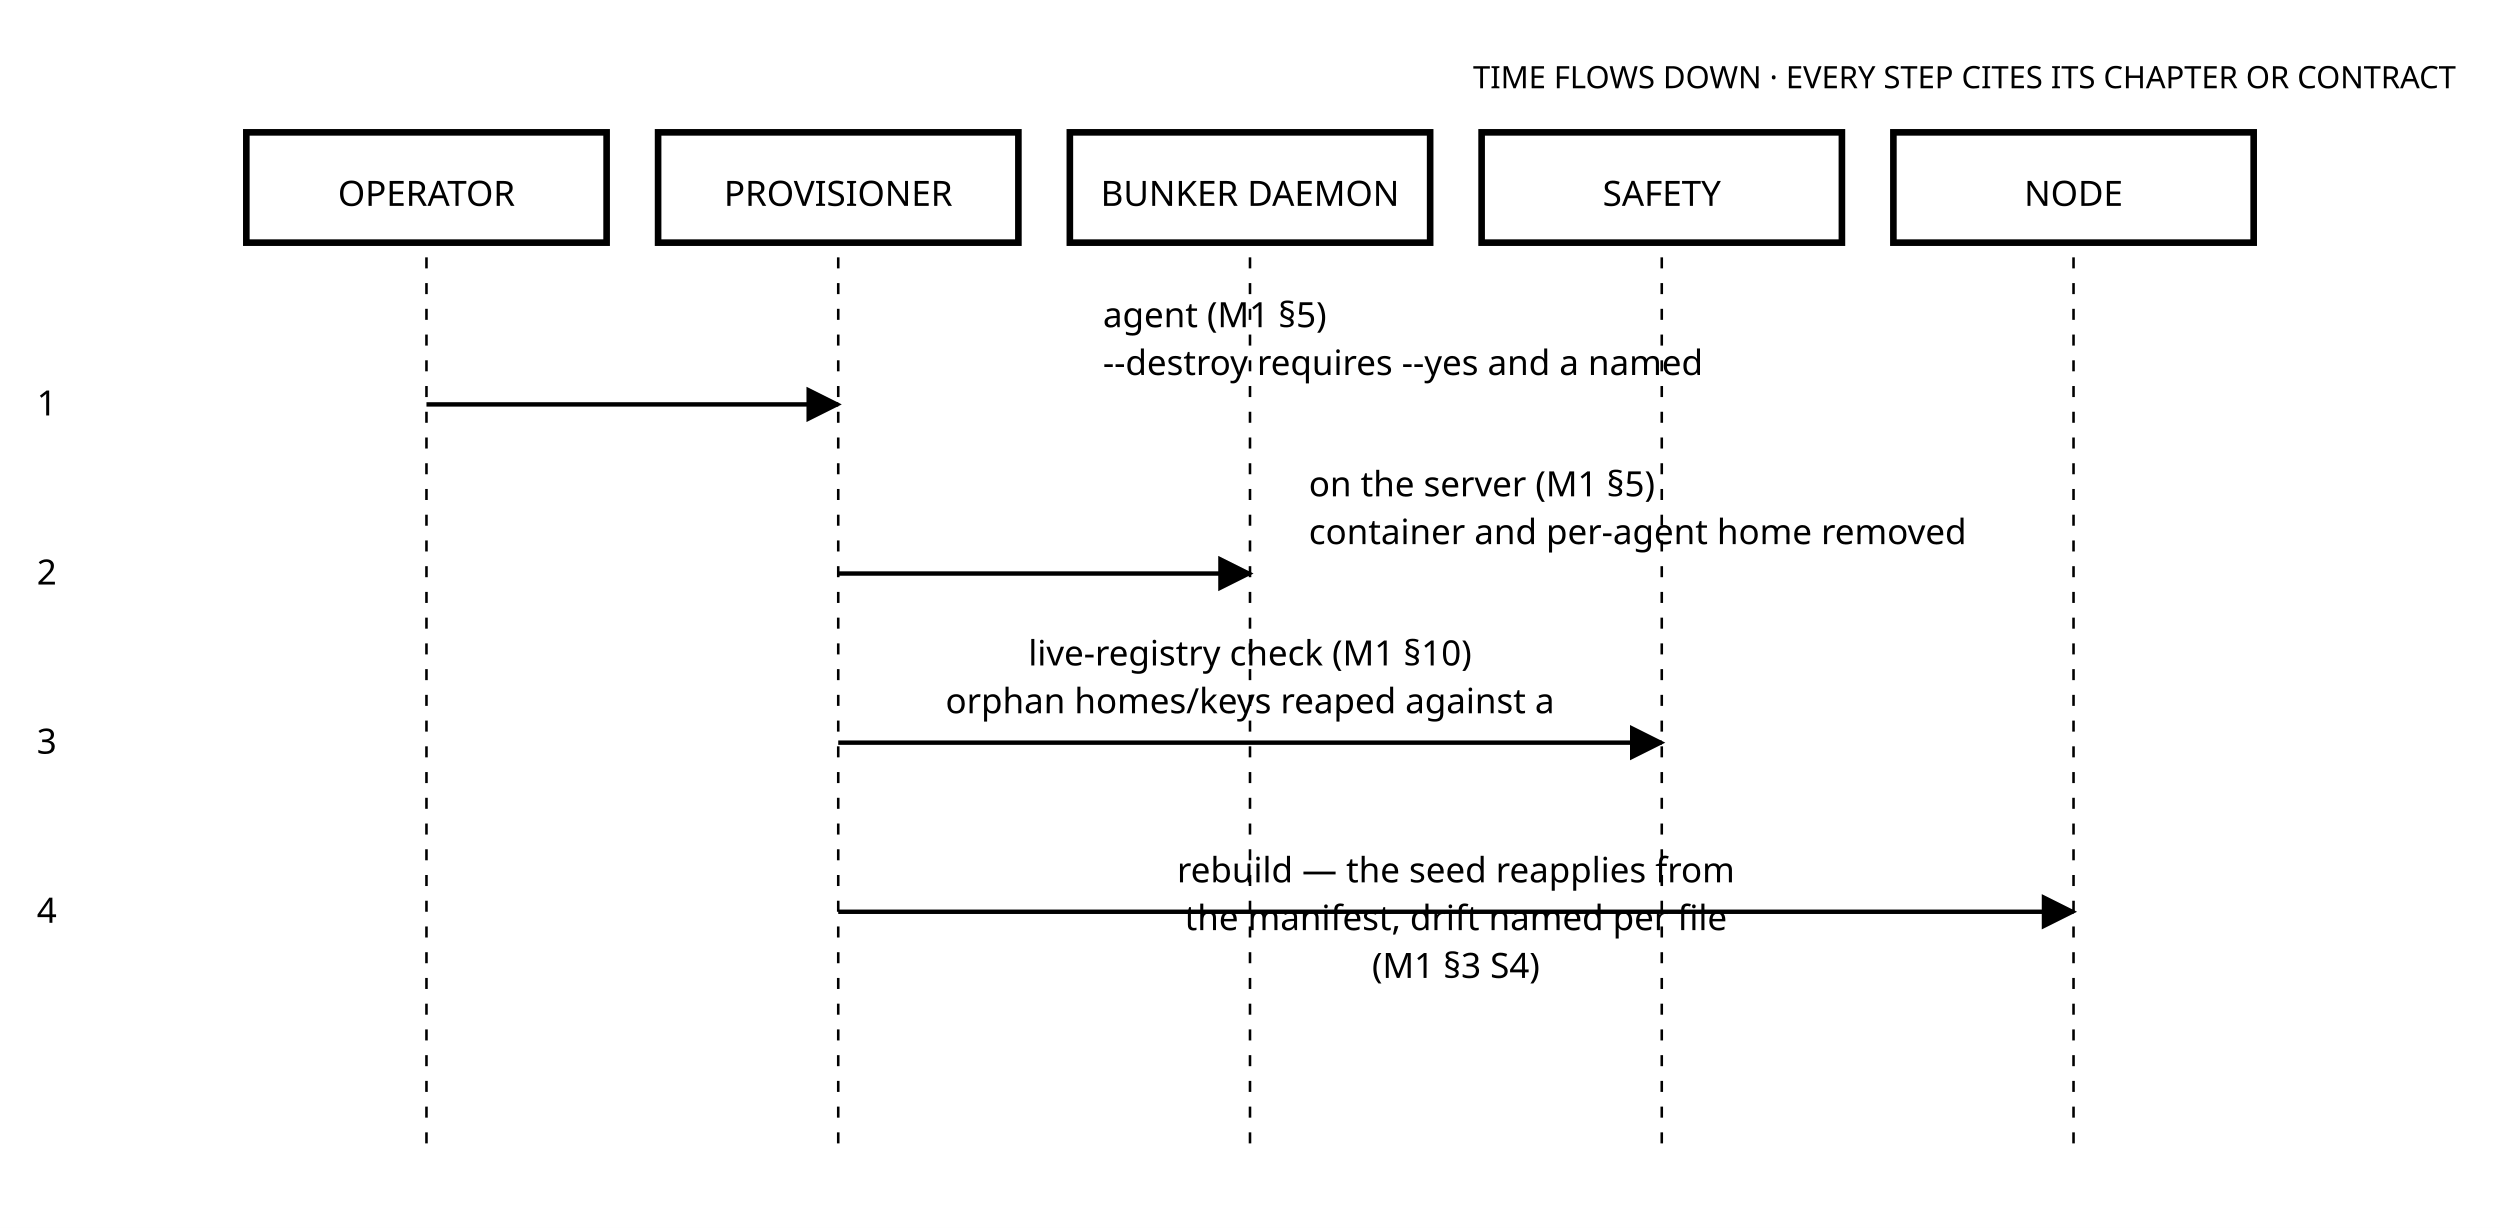
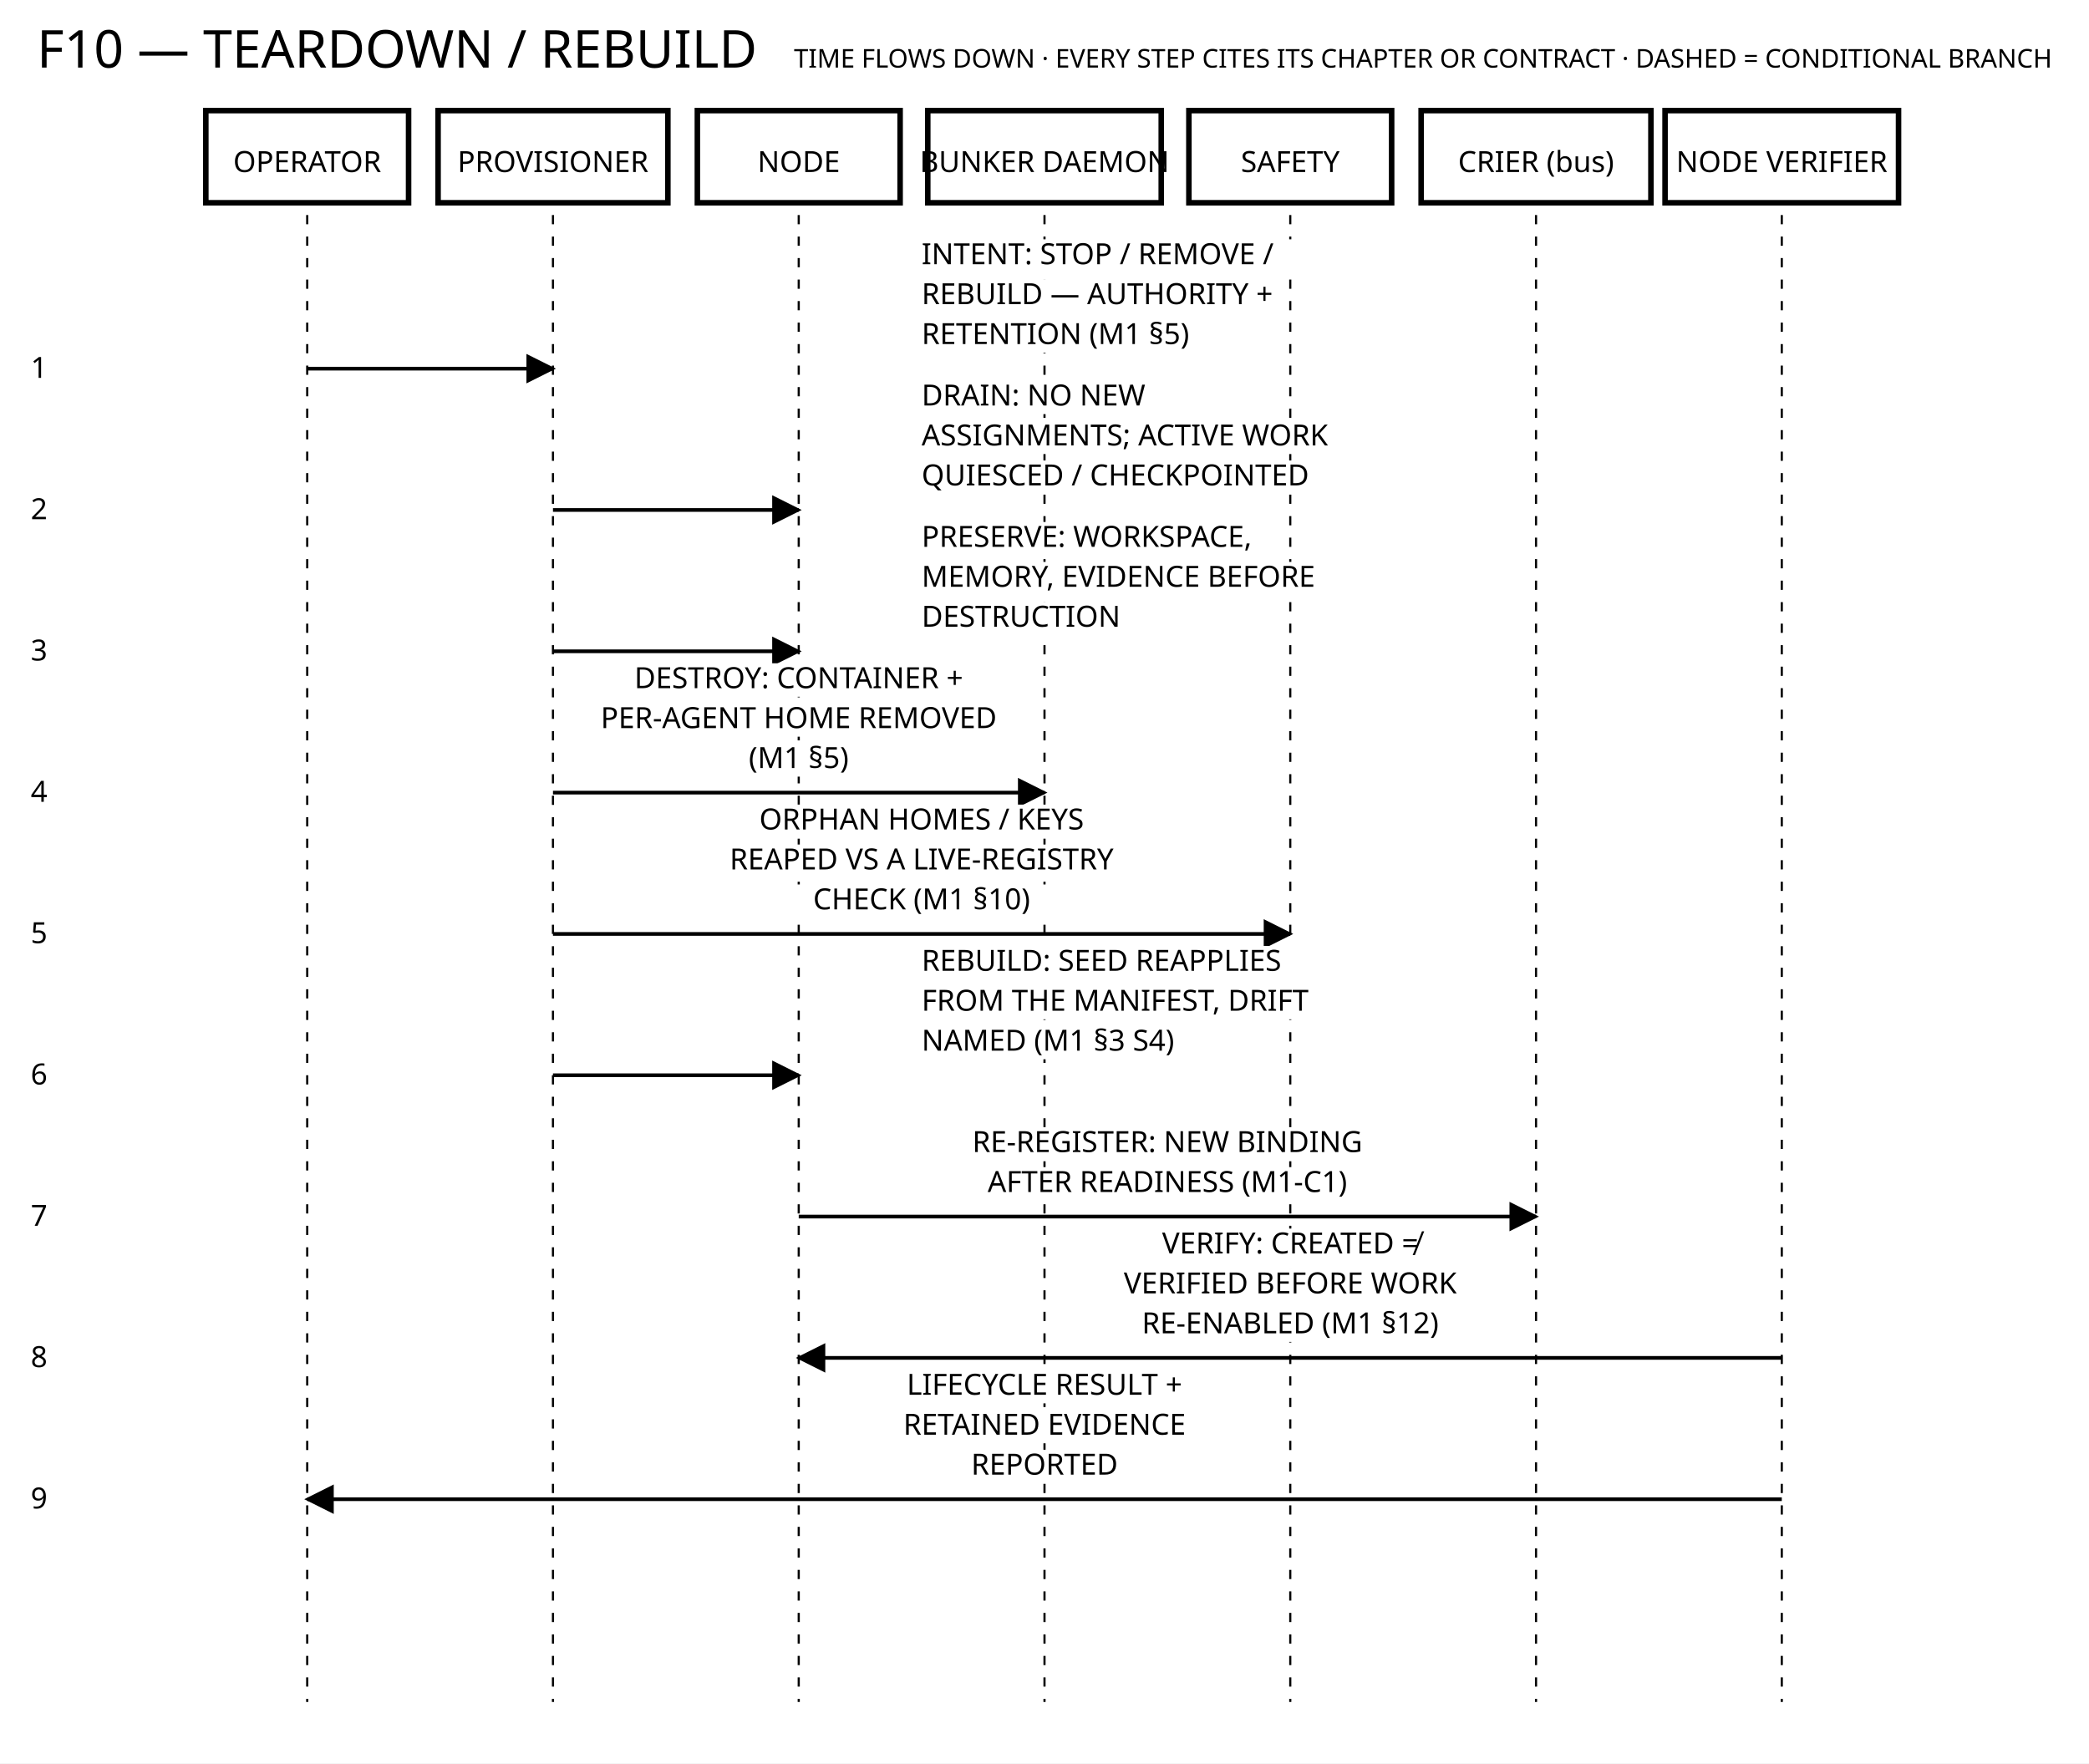
- <svg xmlns="http://www.w3.org/2000/svg" width="170.0mm" height="83.5mm" viewBox="0 0 680 334.0" preserveAspectRatio="xMidYMid meet">
-   <rect width="680" height="334.0" fill="#ffffff" />
+ <svg xmlns="http://www.w3.org/2000/svg" width="170.0mm" height="143.5mm" viewBox="0 0 680 574.0" preserveAspectRatio="xMidYMid meet">
+   <rect width="680" height="574.0" fill="#ffffff" />
  <defs>
    <marker id="ar" viewBox="0 0 10 10" refX="9" refY="5" markerWidth="8" markerHeight="8" orient="auto">
      <path d="M0,0 L10,5 L0,10 z" fill="#000000" />
    </marker>
  </defs>
  <g font-family="Routed Gothic Narrow, Routed Gothic, sans-serif">
-     <text x="668.0" y="24.0" font-size="8.40" fill="#000000" text-anchor="end">TIME FLOWS DOWN · EVERY STEP CITES ITS CHAPTER OR CONTRACT</text>
-     <rect x="67.0" y="36.0" width="98.0" height="30.0" fill="#ffffff" stroke="#000000" stroke-width="1.8" />
-     <text x="116.0" y="56.0" font-size="9.50" fill="#000000" text-anchor="middle">OPERATOR</text>
-     <polyline points="116.0,70.0 116.0,314.0" fill="none" stroke="#000000" stroke-width="0.7" stroke-dasharray="3 4" />
-     <rect x="179.0" y="36.0" width="98.0" height="30.0" fill="#ffffff" stroke="#000000" stroke-width="1.8" />
-     <text x="228.0" y="56.0" font-size="9.50" fill="#000000" text-anchor="middle">PROVISIONER</text>
-     <polyline points="228.0,70.0 228.0,314.0" fill="none" stroke="#000000" stroke-width="0.7" stroke-dasharray="3 4" />
-     <rect x="291.0" y="36.0" width="98.0" height="30.0" fill="#ffffff" stroke="#000000" stroke-width="1.8" />
+     <text x="12.0" y="22.0" font-size="17.00" fill="#000000" text-anchor="start">F10 — TEARDOWN / REBUILD</text>
+     <text x="668.0" y="22.0" font-size="8.40" fill="#000000" text-anchor="end">TIME FLOWS DOWN · EVERY STEP CITES ITS CHAPTER OR CONTRACT · DASHED = CONDITIONAL BRANCH</text>
+     <rect x="67.0" y="36.0" width="66.0" height="30.0" fill="#ffffff" stroke="#000000" stroke-width="1.8" />
+     <text x="100.0" y="56.0" font-size="9.50" fill="#000000" text-anchor="middle">OPERATOR</text>
+     <polyline points="100.0,70.0 100.0,554.0" fill="none" stroke="#000000" stroke-width="0.7" stroke-dasharray="3 4" />
+     <rect x="142.6" y="36.0" width="74.8" height="30.0" fill="#ffffff" stroke="#000000" stroke-width="1.8" />
+     <text x="180.0" y="56.0" font-size="9.50" fill="#000000" text-anchor="middle">PROVISIONER</text>
+     <polyline points="180.0,70.0 180.0,554.0" fill="none" stroke="#000000" stroke-width="0.7" stroke-dasharray="3 4" />
+     <rect x="227.0" y="36.0" width="66.0" height="30.0" fill="#ffffff" stroke="#000000" stroke-width="1.8" />
+     <text x="260.0" y="56.0" font-size="9.50" fill="#000000" text-anchor="middle">NODE</text>
+     <polyline points="260.0,70.0 260.0,554.0" fill="none" stroke="#000000" stroke-width="0.7" stroke-dasharray="3 4" />
+     <rect x="302.0" y="36.0" width="76.0" height="30.0" fill="#ffffff" stroke="#000000" stroke-width="1.8" />
    <text x="340.0" y="56.0" font-size="9.50" fill="#000000" text-anchor="middle">BUNKER DAEMON</text>
-     <polyline points="340.0,70.0 340.0,314.0" fill="none" stroke="#000000" stroke-width="0.7" stroke-dasharray="3 4" />
-     <rect x="403.0" y="36.0" width="98.0" height="30.0" fill="#ffffff" stroke="#000000" stroke-width="1.8" />
-     <text x="452.0" y="56.0" font-size="9.50" fill="#000000" text-anchor="middle">SAFETY</text>
-     <polyline points="452.0,70.0 452.0,314.0" fill="none" stroke="#000000" stroke-width="0.7" stroke-dasharray="3 4" />
-     <rect x="515.0" y="36.0" width="98.0" height="30.0" fill="#ffffff" stroke="#000000" stroke-width="1.8" />
-     <text x="564.0" y="56.0" font-size="9.50" fill="#000000" text-anchor="middle">NODE</text>
-     <polyline points="564.0,70.0 564.0,314.0" fill="none" stroke="#000000" stroke-width="0.7" stroke-dasharray="3 4" />
-     <text x="10.0" y="113.0" font-size="9.50" fill="#000000" text-anchor="start">1</text>
-     <polyline points="116.0,110.0 228.0,110.0" fill="none" stroke="#000000" stroke-width="1.2" marker-end="url(#ar)" />
-     <text x="300.0" y="102.0" font-size="9.50" fill="#000000" text-anchor="start">--destroy requires --yes and a named</text>
-     <text x="300.0" y="89.0" font-size="9.50" fill="#000000" text-anchor="start">agent (M1 §5)</text>
-     <text x="10.0" y="159.0" font-size="9.50" fill="#000000" text-anchor="start">2</text>
-     <polyline points="228.0,156.0 340.0,156.0" fill="none" stroke="#000000" stroke-width="1.2" marker-end="url(#ar)" />
-     <text x="356.0" y="148.0" font-size="9.50" fill="#000000" text-anchor="start">container and per-agent home removed</text>
-     <text x="356.0" y="135.0" font-size="9.50" fill="#000000" text-anchor="start">on the server (M1 §5)</text>
-     <text x="10.0" y="205.0" font-size="9.50" fill="#000000" text-anchor="start">3</text>
-     <polyline points="228.0,202.0 452.0,202.0" fill="none" stroke="#000000" stroke-width="1.2" marker-end="url(#ar)" />
-     <text x="340.0" y="194.0" font-size="9.50" fill="#000000" text-anchor="middle">orphan homes/keys reaped against a</text>
-     <text x="340.0" y="181.0" font-size="9.50" fill="#000000" text-anchor="middle">live-registry check (M1 §10)</text>
-     <text x="10.0" y="251.0" font-size="9.50" fill="#000000" text-anchor="start">4</text>
-     <polyline points="228.0,248.0 564.0,248.0" fill="none" stroke="#000000" stroke-width="1.2" marker-end="url(#ar)" />
-     <text x="396.0" y="240.0" font-size="9.50" fill="#000000" text-anchor="middle">rebuild — the seed reapplies from</text>
-     <text x="396.0" y="253.0" font-size="9.50" fill="#000000" text-anchor="middle">the manifest, drift named per file</text>
-     <text x="396.0" y="266.0" font-size="9.50" fill="#000000" text-anchor="middle">(M1 §3 S4)</text>
+     <polyline points="340.0,70.0 340.0,554.0" fill="none" stroke="#000000" stroke-width="0.7" stroke-dasharray="3 4" />
+     <rect x="387.0" y="36.0" width="66.0" height="30.0" fill="#ffffff" stroke="#000000" stroke-width="1.8" />
+     <text x="420.0" y="56.0" font-size="9.50" fill="#000000" text-anchor="middle">SAFETY</text>
+     <polyline points="420.0,70.0 420.0,554.0" fill="none" stroke="#000000" stroke-width="0.7" stroke-dasharray="3 4" />
+     <rect x="462.6" y="36.0" width="74.8" height="30.0" fill="#ffffff" stroke="#000000" stroke-width="1.8" />
+     <text x="500.0" y="56.0" font-size="9.50" fill="#000000" text-anchor="middle">CRIER (bus)</text>
+     <polyline points="500.0,70.0 500.0,554.0" fill="none" stroke="#000000" stroke-width="0.7" stroke-dasharray="3 4" />
+     <rect x="542.0" y="36.0" width="76.0" height="30.0" fill="#ffffff" stroke="#000000" stroke-width="1.8" />
+     <text x="580.0" y="56.0" font-size="9.50" fill="#000000" text-anchor="middle">NODE VERIFIER</text>
+     <polyline points="580.0,70.0 580.0,554.0" fill="none" stroke="#000000" stroke-width="0.7" stroke-dasharray="3 4" />
+     <text x="10.0" y="123.0" font-size="9.50" fill="#000000" text-anchor="start">1</text>
+     <polyline points="100.0,120.0 180.0,120.0" fill="none" stroke="#000000" stroke-width="1.2" marker-end="url(#ar)" />
+     <rect x="297.0" y="77.9" width="132.5" height="10.9" fill="#ffffff" />
+     <text x="300.0" y="86.0" font-size="9.50" fill="#000000" text-anchor="start">INTENT: STOP / REMOVE /</text>
+     <rect x="297.0" y="90.9" width="121.5" height="10.9" fill="#ffffff" />
+     <text x="300.0" y="99.0" font-size="9.50" fill="#000000" text-anchor="start">REBUILD — AUTHORITY +</text>
+     <rect x="297.0" y="103.9" width="99.5" height="10.9" fill="#ffffff" />
+     <text x="300.0" y="112.0" font-size="9.50" fill="#000000" text-anchor="start">RETENTION (M1 §5)</text>
+     <text x="10.0" y="169.0" font-size="9.50" fill="#000000" text-anchor="start">2</text>
+     <polyline points="180.0,166.0 260.0,166.0" fill="none" stroke="#000000" stroke-width="1.2" marker-end="url(#ar)" />
+     <rect x="297.0" y="123.9" width="77.5" height="10.9" fill="#ffffff" />
+     <text x="300.0" y="132.0" font-size="9.50" fill="#000000" text-anchor="start">DRAIN: NO NEW</text>
+     <rect x="297.0" y="136.9" width="138.0" height="10.9" fill="#ffffff" />
+     <text x="300.0" y="145.0" font-size="9.50" fill="#000000" text-anchor="start">ASSIGNMENTS; ACTIVE WORK</text>
+     <rect x="297.0" y="149.9" width="132.5" height="10.9" fill="#ffffff" />
+     <text x="300.0" y="158.0" font-size="9.50" fill="#000000" text-anchor="start">QUIESCED / CHECKPOINTED</text>
+     <text x="10.0" y="215.0" font-size="9.50" fill="#000000" text-anchor="start">3</text>
+     <polyline points="180.0,212.0 260.0,212.0" fill="none" stroke="#000000" stroke-width="1.2" marker-end="url(#ar)" />
+     <rect x="297.0" y="169.9" width="116.0" height="10.9" fill="#ffffff" />
+     <text x="300.0" y="178.0" font-size="9.50" fill="#000000" text-anchor="start">PRESERVE: WORKSPACE,</text>
+     <rect x="297.0" y="182.9" width="132.5" height="10.9" fill="#ffffff" />
+     <text x="300.0" y="191.0" font-size="9.50" fill="#000000" text-anchor="start">MEMORY, EVIDENCE BEFORE</text>
+     <rect x="297.0" y="195.9" width="66.5" height="10.9" fill="#ffffff" />
+     <text x="300.0" y="204.0" font-size="9.50" fill="#000000" text-anchor="start">DESTRUCTION</text>
+     <text x="10.0" y="261.0" font-size="9.50" fill="#000000" text-anchor="start">4</text>
+     <polyline points="180.0,258.0 340.0,258.0" fill="none" stroke="#000000" stroke-width="1.2" marker-end="url(#ar)" />
+     <rect x="202.0" y="215.9" width="116.0" height="10.9" fill="#ffffff" />
+     <text x="260.0" y="224.0" font-size="9.50" fill="#000000" text-anchor="middle">DESTROY: CONTAINER +</text>
+     <rect x="196.5" y="228.9" width="127.0" height="10.9" fill="#ffffff" />
+     <text x="260.0" y="237.0" font-size="9.50" fill="#000000" text-anchor="middle">PER-AGENT HOME REMOVED</text>
+     <rect x="237.8" y="241.9" width="44.5" height="10.9" fill="#ffffff" />
+     <text x="260.0" y="250.0" font-size="9.50" fill="#000000" text-anchor="middle">(M1 §5)</text>
+     <text x="10.0" y="307.0" font-size="9.50" fill="#000000" text-anchor="start">5</text>
+     <polyline points="180.0,304.0 420.0,304.0" fill="none" stroke="#000000" stroke-width="1.2" marker-end="url(#ar)" />
+     <rect x="244.8" y="261.9" width="110.5" height="10.9" fill="#ffffff" />
+     <text x="300.0" y="270.0" font-size="9.50" fill="#000000" text-anchor="middle">ORPHAN HOMES / KEYS</text>
+     <rect x="228.2" y="274.9" width="143.5" height="10.9" fill="#ffffff" />
+     <text x="300.0" y="283.0" font-size="9.50" fill="#000000" text-anchor="middle">REAPED VS A LIVE-REGISTRY</text>
+     <rect x="258.5" y="287.9" width="83.0" height="10.9" fill="#ffffff" />
+     <text x="300.0" y="296.0" font-size="9.50" fill="#000000" text-anchor="middle">CHECK (M1 §10)</text>
+     <text x="10.0" y="353.0" font-size="9.50" fill="#000000" text-anchor="start">6</text>
+     <polyline points="180.0,350.0 260.0,350.0" fill="none" stroke="#000000" stroke-width="1.2" marker-end="url(#ar)" />
+     <rect x="297.0" y="307.9" width="132.5" height="10.9" fill="#ffffff" />
+     <text x="300.0" y="316.0" font-size="9.50" fill="#000000" text-anchor="start">REBUILD: SEED REAPPLIES</text>
+     <rect x="297.0" y="320.9" width="138.0" height="10.9" fill="#ffffff" />
+     <text x="300.0" y="329.0" font-size="9.50" fill="#000000" text-anchor="start">FROM THE MANIFEST, DRIFT</text>
+     <rect x="297.0" y="333.9" width="94.0" height="10.9" fill="#ffffff" />
+     <text x="300.0" y="342.0" font-size="9.50" fill="#000000" text-anchor="start">NAMED (M1 §3 S4)</text>
+     <text x="10.0" y="399.0" font-size="9.50" fill="#000000" text-anchor="start">7</text>
+     <polyline points="260.0,396.0 500.0,396.0" fill="none" stroke="#000000" stroke-width="1.2" marker-end="url(#ar)" />
+     <rect x="311.0" y="366.9" width="138.0" height="10.9" fill="#ffffff" />
+     <text x="380.0" y="375.0" font-size="9.50" fill="#000000" text-anchor="middle">RE-REGISTER: NEW BINDING</text>
+     <rect x="313.8" y="379.9" width="132.5" height="10.9" fill="#ffffff" />
+     <text x="380.0" y="388.0" font-size="9.50" fill="#000000" text-anchor="middle">AFTER READINESS (M1-C1)</text>
+     <text x="10.0" y="445.0" font-size="9.50" fill="#000000" text-anchor="start">8</text>
+     <polyline points="580.0,442.0 260.0,442.0" fill="none" stroke="#000000" stroke-width="1.2" marker-end="url(#ar)" />
+     <rect x="370.2" y="399.9" width="99.5" height="10.9" fill="#ffffff" />
+     <text x="420.0" y="408.0" font-size="9.50" fill="#000000" text-anchor="middle">VERIFY: CREATED ≠</text>
+     <rect x="362.0" y="412.9" width="116.0" height="10.9" fill="#ffffff" />
+     <text x="420.0" y="421.0" font-size="9.50" fill="#000000" text-anchor="middle">VERIFIED BEFORE WORK</text>
+     <rect x="364.8" y="425.9" width="110.5" height="10.9" fill="#ffffff" />
+     <text x="420.0" y="434.0" font-size="9.50" fill="#000000" text-anchor="middle">RE-ENABLED (M1 §12)</text>
+     <text x="10.0" y="491.0" font-size="9.50" fill="#000000" text-anchor="start">9</text>
+     <polyline points="580.0,488.0 100.0,488.0" fill="none" stroke="#000000" stroke-width="1.2" marker-end="url(#ar)" />
+     <rect x="287.5" y="445.9" width="105.0" height="10.9" fill="#ffffff" />
+     <text x="340.0" y="454.0" font-size="9.50" fill="#000000" text-anchor="middle">LIFECYCLE RESULT +</text>
+     <rect x="290.2" y="458.9" width="99.5" height="10.9" fill="#ffffff" />
+     <text x="340.0" y="467.0" font-size="9.50" fill="#000000" text-anchor="middle">RETAINED EVIDENCE</text>
+     <rect x="315.0" y="471.9" width="50.0" height="10.9" fill="#ffffff" />
+     <text x="340.0" y="480.0" font-size="9.50" fill="#000000" text-anchor="middle">REPORTED</text>
  </g>
</svg>
